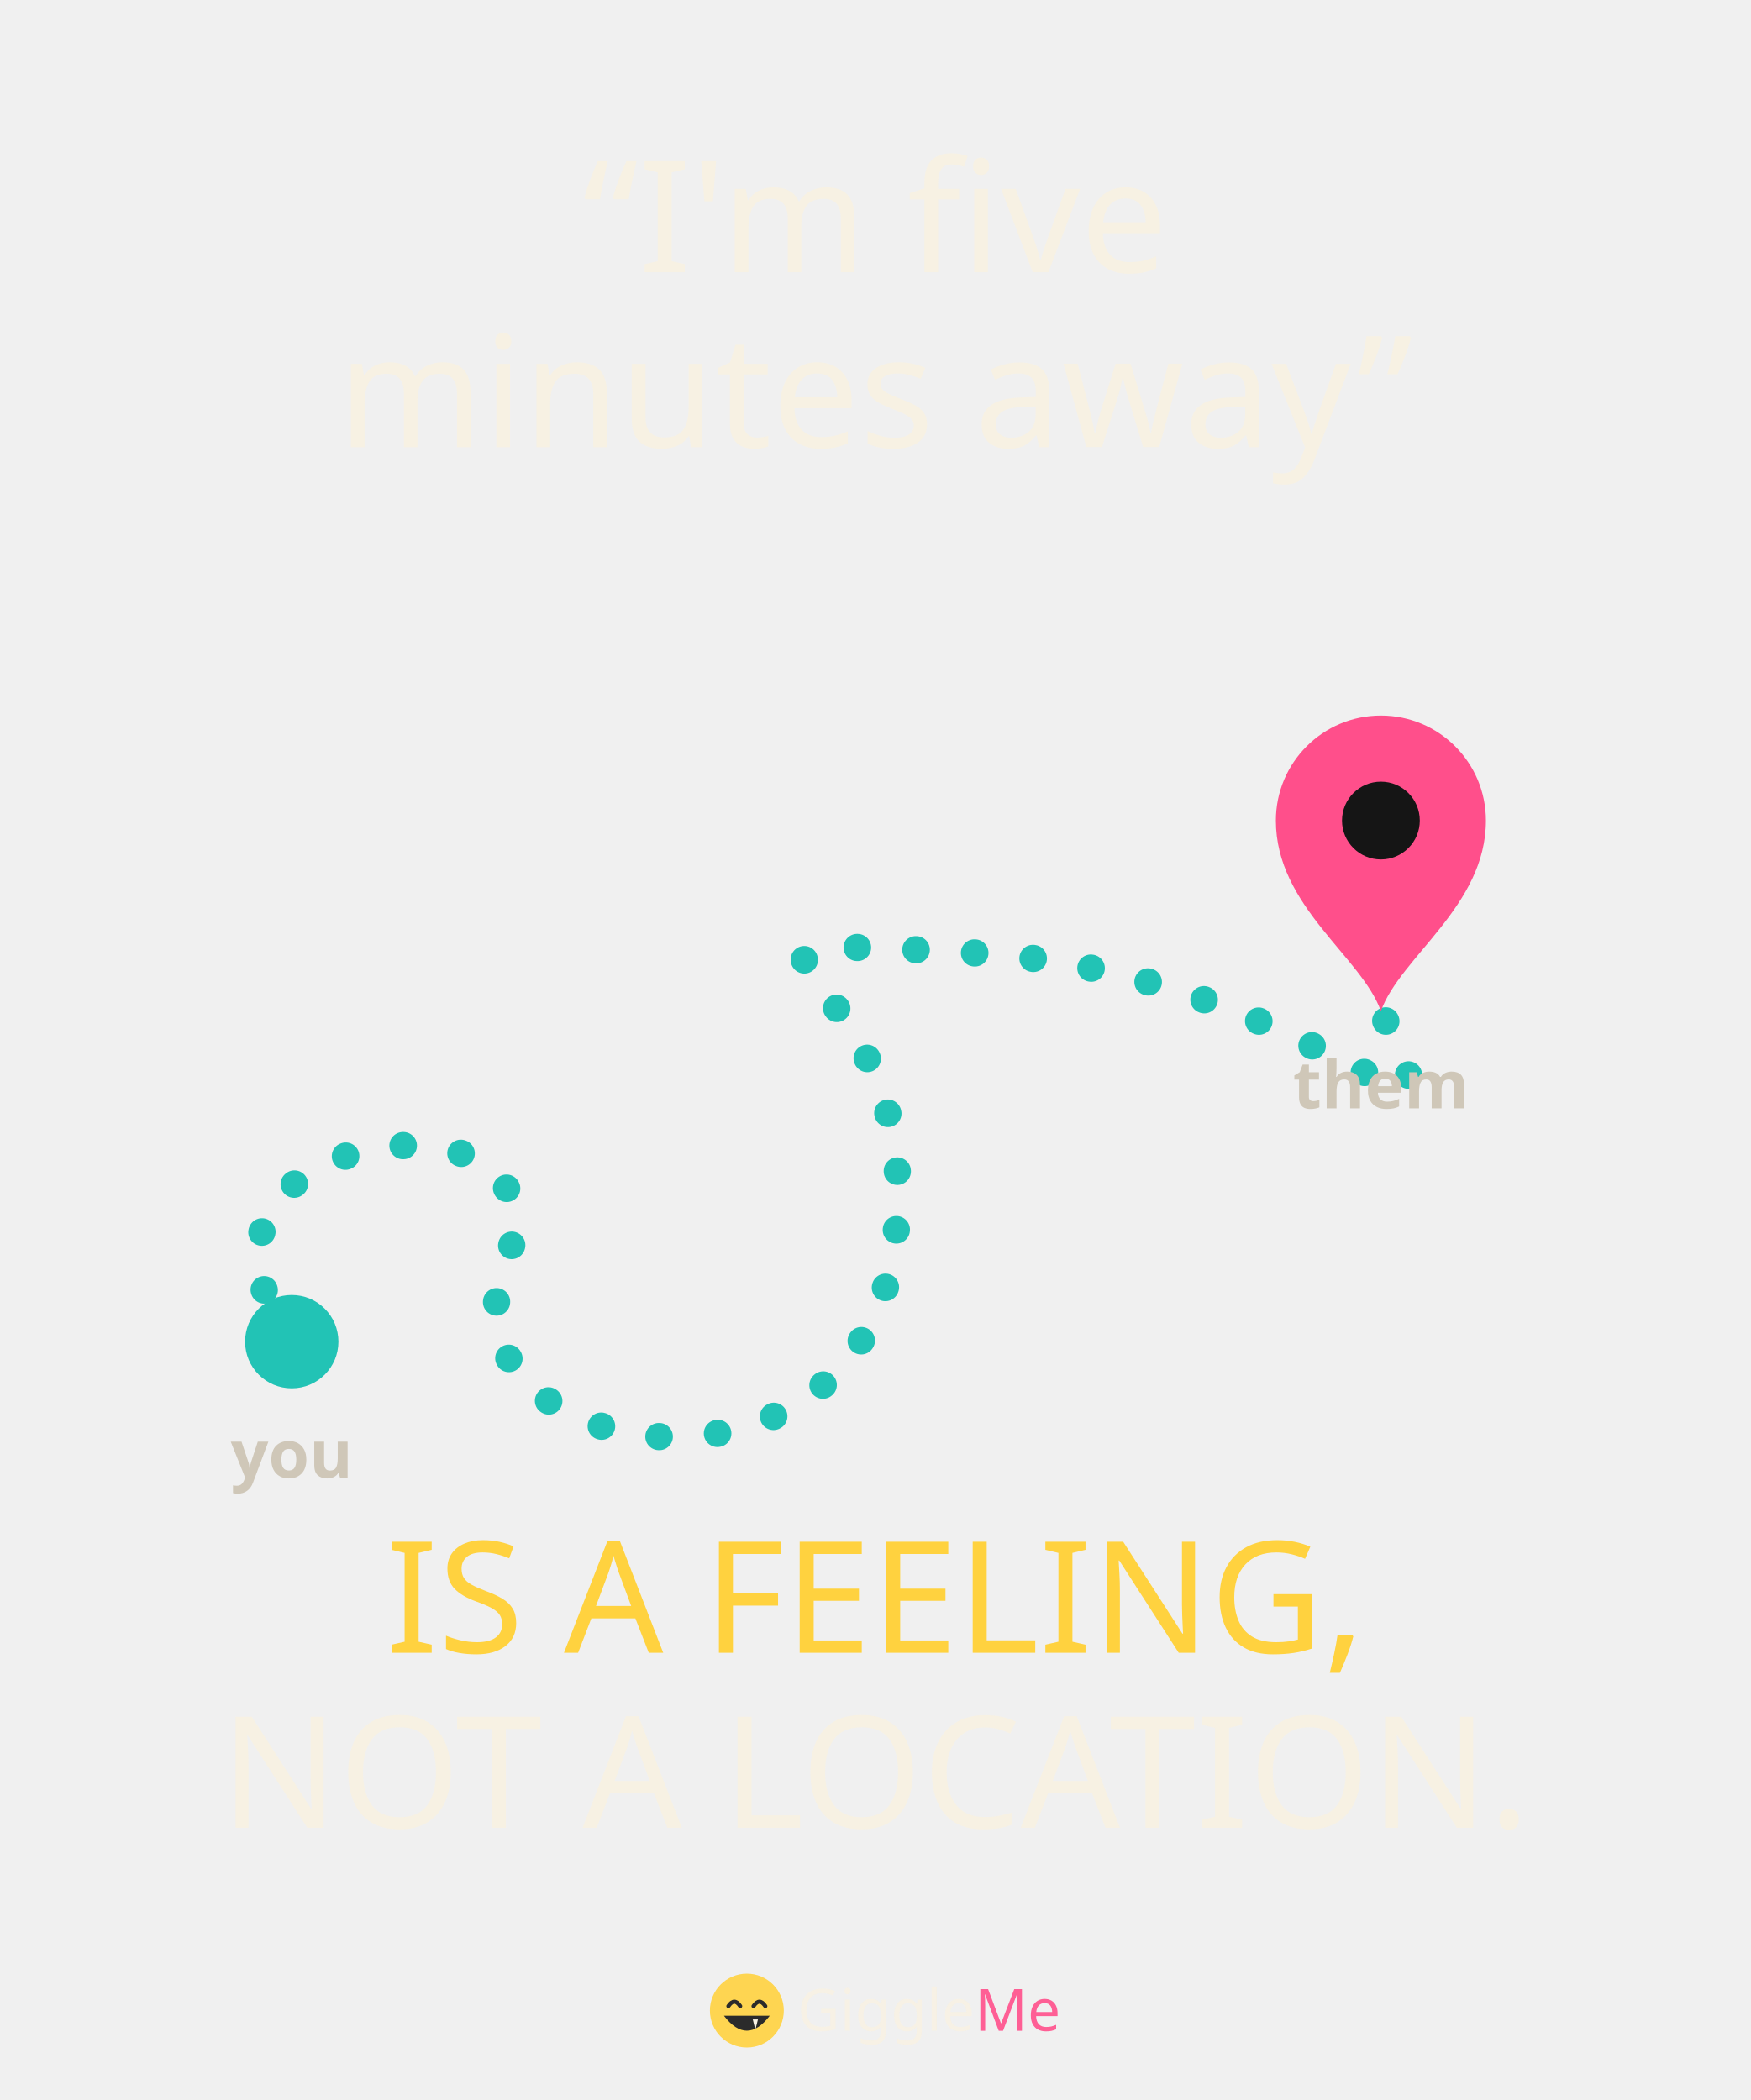
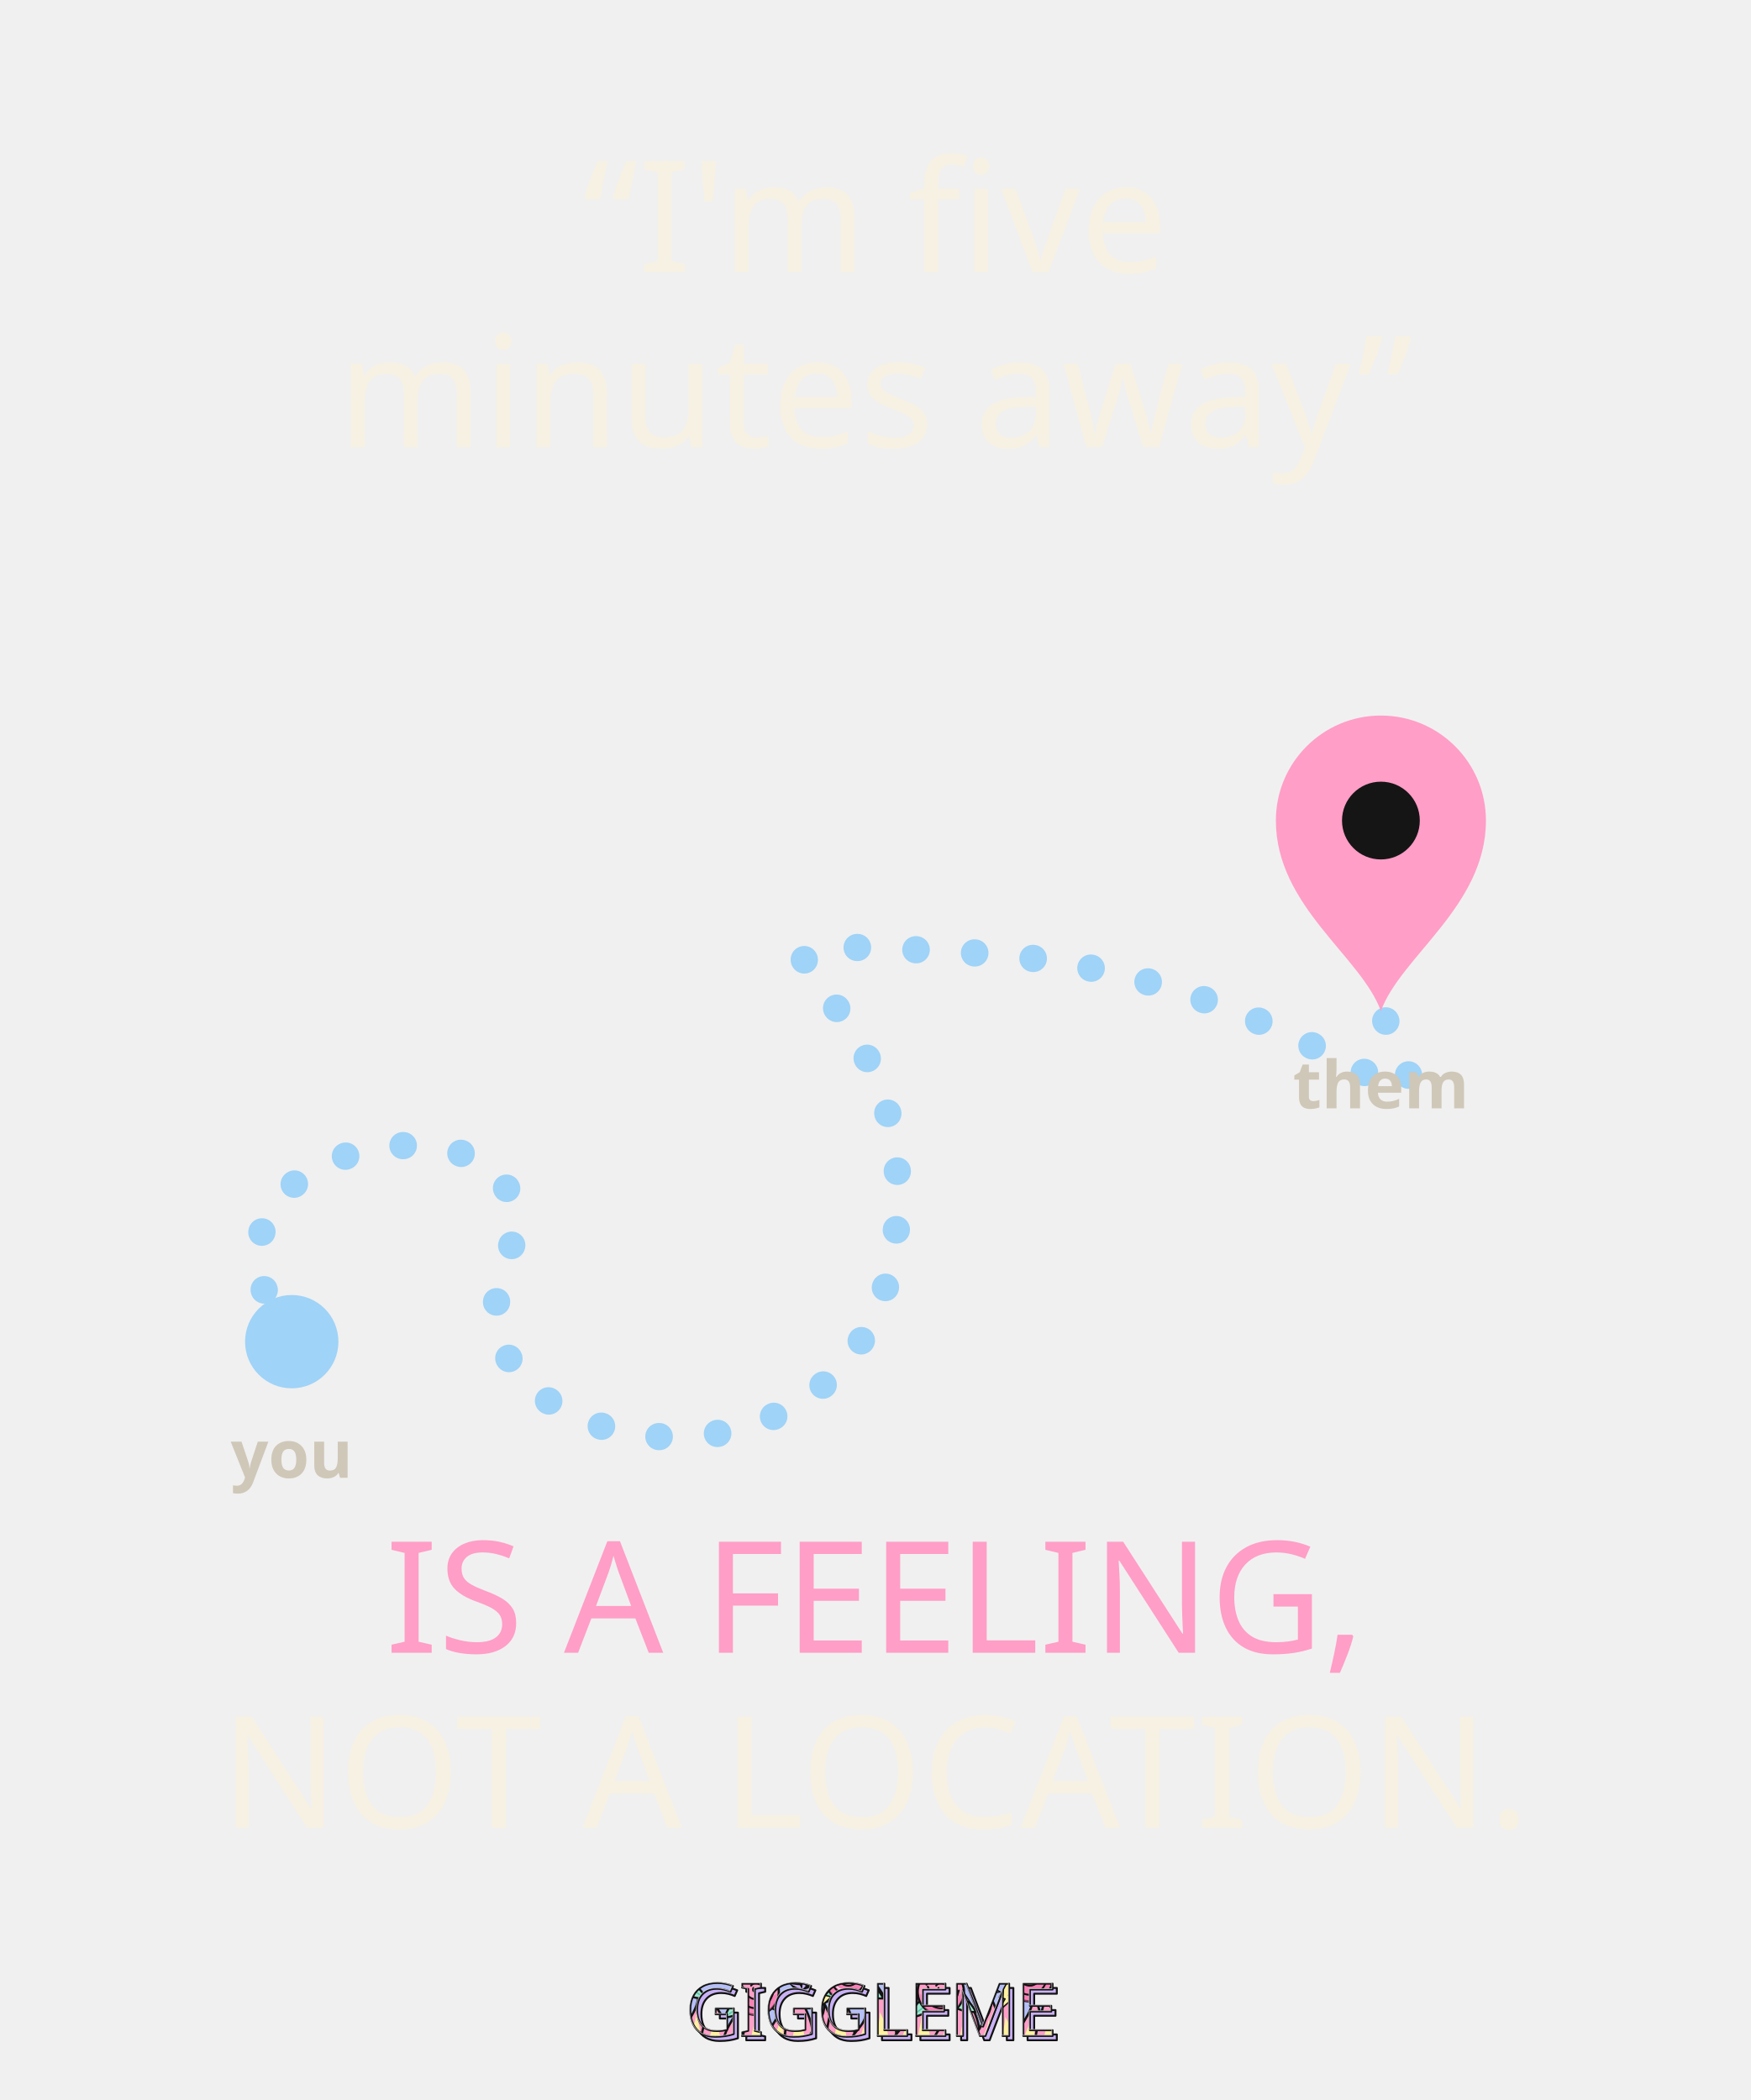
<svg xmlns="http://www.w3.org/2000/svg" viewBox="0 0 4500 5400">
-   <path d="M 750 3450 C 350 2900, 1500 2750, 1300 3250 S 2200 3950, 2300 3200 S 1600 2400, 2500 2450 S 3800 3100, 3550 2600" fill="none" stroke="#22C3B5" stroke-width="70" stroke-linecap="round" stroke-dasharray="1 150" />
-   <circle cx="750" cy="3450" r="120" fill="#22C3B5" />
+   <path d="M 750 3450 C 350 2900, 1500 2750, 1300 3250 S 2200 3950, 2300 3200 S 1600 2400, 2500 2450 S 3800 3100, 3550 2600" fill="none" stroke="#9FD3F7" stroke-width="70" stroke-linecap="round" stroke-dasharray="1 150" />
+   <circle cx="750" cy="3450" r="120" fill="#9FD3F7" />
  <text x="750" y="3800" text-anchor="middle" font-family="Space Mono" font-weight="700" font-size="170" fill="#CFC7B8">you</text>
  <g transform="translate(3550 2600)">
-     <path d="M 0 0 C -50 -140, -270 -270, -270 -490 A 270 270 0 1 1 270 -490 C 270 -270, 50 -140, 0 0 Z" fill="#FF4F8B" />
+     <path d="M 0 0 C -50 -140, -270 -270, -270 -490 A 270 270 0 1 1 270 -490 C 270 -270, 50 -140, 0 0 Z" fill="#FF9EC7" />
    <circle cx="0" cy="-490" r="100" fill="#151515" />
  </g>
  <text x="3550" y="2850" text-anchor="middle" font-family="Space Mono" font-weight="700" font-size="170" fill="#CFC7B8">them</text>
  <text x="2250" y="700" data-w="3500" text-anchor="middle" font-family="Shrikhand" font-size="400" fill="#F7F1E3">“I'm five</text>
  <text x="2250" y="1150" data-w="3700" text-anchor="middle" font-family="Shrikhand" font-size="400" fill="#F7F1E3">minutes away”</text>
-   <text x="2250" y="4250" data-w="3900" text-anchor="middle" font-family="Archivo Black" font-size="400" fill="#FFD23F">IS A FEELING,</text>
+   <text x="2250" y="4250" data-w="3900" text-anchor="middle" font-family="Archivo Black" font-size="400" fill="#FF9EC7">IS A FEELING,</text>
  <text x="2250" y="4700" data-w="3900" text-anchor="middle" font-family="Archivo Black" font-size="400" fill="#F7F1E3">NOT A LOCATION.</text>
-   <g opacity="0.9">
-     <g transform="translate(1920 5170)">
-       <circle r="95" fill="#FFD23F" />
-       <path d="M -47.5 -11.4 q 15.2 -22.8 30.4 0" fill="none" stroke="#151515" stroke-width="10.45" stroke-linecap="round" />
-       <path d="M 17.1 -11.4 q 15.2 -22.8 30.4 0" fill="none" stroke="#151515" stroke-width="10.45" stroke-linecap="round" />
-       <path d="M -58.9 13.3 Q 0 90.25 58.9 13.3 Z" fill="#151515" />
-       <path d="M 15.2 22.8 L 28.5 22.8 L 21.85 49.4 Z" fill="#F7F1E3" />
-     </g>
-     <text x="2050" y="5222" font-family="Titan One" font-size="150" fill="#F7F1E3">Giggle<tspan fill="#FF4F8B">Me</tspan>
-     </text>
+   <g transform="translate(1595.7 4789.3) scale(0.4957)">
+     <defs>
+       <clipPath id="tag13">
+         <text x="1300" y="900" text-anchor="middle" font-family="Rye" font-size="380">GIGGLEME</text>
+       </clipPath>
+     </defs>
+     <g transform="translate(22 22)" fill="#C9B1F5">
+       <text x="1300" y="900" text-anchor="middle" font-family="Rye" font-size="380">GIGGLEME</text>
+     </g>
+     <g transform="translate(22 22)" fill="none" stroke="#121212" stroke-width="10" stroke-linejoin="round">
+       <text x="1300" y="900" text-anchor="middle" font-family="Rye" font-size="380">GIGGLEME</text>
+     </g>
+     <g clip-path="url(#tag13)">
+       <rect width="2600" height="1250" fill="#9FD3F7" />
+       <path d="M -60 420 q 80 -60 160 0 t 160 0" fill="none" stroke="#64AEE3" stroke-width="16" />
+       <path d="M 260 420 q 80 -60 160 0 t 160 0" fill="none" stroke="#64AEE3" stroke-width="16" />
+       <path d="M 580 420 q 80 -60 160 0 t 160 0" fill="none" stroke="#64AEE3" stroke-width="16" />
+       <path d="M 900 420 q 80 -60 160 0 t 160 0" fill="none" stroke="#64AEE3" stroke-width="16" />
+       <path d="M 1220 420 q 80 -60 160 0 t 160 0" fill="none" stroke="#64AEE3" stroke-width="16" />
+       <path d="M 1540 420 q 80 -60 160 0 t 160 0" fill="none" stroke="#64AEE3" stroke-width="16" />
+       <path d="M 1860 420 q 80 -60 160 0 t 160 0" fill="none" stroke="#64AEE3" stroke-width="16" />
+       <path d="M 2180 420 q 80 -60 160 0 t 160 0" fill="none" stroke="#64AEE3" stroke-width="16" />
+       <path d="M 2500 420 q 80 -60 160 0 t 160 0" fill="none" stroke="#64AEE3" stroke-width="16" />
+       <rect y="520" width="2600" height="1250" fill="#C9B1F5" opacity=".55" />
+       <path d="M -15.8 1000 C -25.8 892.0 14.2 870.4 30.2 784.0 C 144.2 881.2 134.2 935.2 124.2 1000 Z" fill="#FF9EC7" stroke="#121212" stroke-width="12" stroke-linejoin="round" />
+       <path d="M 22.2 1000 C 18.2 924.4 42.2 913.6 44.2 866.1 C 96.2 924.4 92.2 956.8 86.2 1000 Z" fill="#FFF1A0" />
+       <path d="M 92.5 1000 C 82.5 820.6 202.5 784.7 186.5 641.2 C 252.5 802.7 242.5 892.4 232.5 1000 Z" fill="#FF9EC7" stroke="#121212" stroke-width="12" stroke-linejoin="round" />
+       <path d="M 130.5 1000 C 126.5 874.4 174.5 856.5 172.5 777.5 C 204.5 874.4 200.5 928.2 194.5 1000 Z" fill="#FFF1A0" />
+       <path d="M 200.8 1000 C 190.8 873.6 230.8 848.3 246.8 747.2 C 360.8 861.0 350.8 924.2 340.8 1000 Z" fill="#FF9EC7" stroke="#121212" stroke-width="12" stroke-linejoin="round" />
+       <path d="M 238.8 1000 C 234.8 911.5 258.8 898.9 260.8 843.3 C 312.8 911.5 308.8 949.4 302.8 1000 Z" fill="#FFF1A0" />
+       <path d="M 309.2 1000 C 299.2 825.3 419.2 790.4 403.2 650.7 C 469.2 807.9 459.2 895.2 449.2 1000 Z" fill="#FF9EC7" stroke="#121212" stroke-width="12" stroke-linejoin="round" />
+       <path d="M 347.2 1000 C 343.2 877.7 391.2 860.3 389.2 783.4 C 421.2 877.7 417.2 930.1 411.2 1000 Z" fill="#FFF1A0" />
+       <path d="M 417.5 1000 C 407.5 856.4 447.5 827.7 463.5 712.8 C 577.5 842.1 567.5 913.9 557.5 1000 Z" fill="#FF9EC7" stroke="#121212" stroke-width="12" stroke-linejoin="round" />
+       <path d="M 455.5 1000 C 451.5 899.5 475.5 885.1 477.5 822.0 C 529.5 899.5 525.5 942.6 519.5 1000 Z" fill="#FFF1A0" />
+       <path d="M 525.8 1000 C 515.8 834.5 635.8 801.4 619.8 669.0 C 685.8 818.0 675.8 900.7 665.8 1000 Z" fill="#FF9EC7" stroke="#121212" stroke-width="12" stroke-linejoin="round" />
+       <path d="M 563.8 1000 C 559.8 884.2 607.8 867.6 605.8 794.8 C 637.8 884.2 633.8 933.8 627.8 1000 Z" fill="#FFF1A0" />
+       <path d="M 634.2 1000 C 624.2 841.6 664.2 809.9 680.2 683.2 C 794.2 825.8 784.2 905.0 774.2 1000 Z" fill="#FF9EC7" stroke="#121212" stroke-width="12" stroke-linejoin="round" />
+       <path d="M 672.2 1000 C 668.2 889.1 692.2 873.3 694.2 803.6 C 746.2 889.1 742.2 936.6 736.2 1000 Z" fill="#FFF1A0" />
+       <path d="M 742.5 1000 C 732.5 847.5 852.5 817.0 836.5 695.0 C 902.5 832.2 892.5 908.5 882.5 1000 Z" fill="#FF9EC7" stroke="#121212" stroke-width="12" stroke-linejoin="round" />
+       <path d="M 780.5 1000 C 776.5 893.2 824.5 878.0 822.5 810.9 C 854.5 893.2 850.5 939.0 844.5 1000 Z" fill="#FFF1A0" />
+       <path d="M 850.8 1000 C 840.8 830.1 880.8 796.2 896.8 660.3 C 1010.8 813.2 1000.8 898.1 990.8 1000 Z" fill="#FF9EC7" stroke="#121212" stroke-width="12" stroke-linejoin="round" />
+       <path d="M 888.8 1000 C 884.8 881.1 908.8 864.1 910.8 789.4 C 962.8 881.1 958.8 932.1 952.8 1000 Z" fill="#FFF1A0" />
+       <path d="M 959.2 1000 C 949.2 863.4 1069.2 836.1 1053.2 726.9 C 1119.2 849.8 1109.2 918.1 1099.2 1000 Z" fill="#FF9EC7" stroke="#121212" stroke-width="12" stroke-linejoin="round" />
+       <path d="M 997.2 1000 C 993.2 904.4 1041.2 890.7 1039.2 830.7 C 1071.2 904.4 1067.2 945.4 1061.2 1000 Z" fill="#FFF1A0" />
+       <path d="M 1067.5 1000 C 1057.5 822.8 1097.5 787.3 1113.5 645.6 C 1227.5 805.1 1217.5 893.7 1207.5 1000 Z" fill="#FF9EC7" stroke="#121212" stroke-width="12" stroke-linejoin="round" />
+       <path d="M 1105.5 1000 C 1101.5 875.9 1125.5 858.2 1127.5 780.2 C 1179.5 875.9 1175.5 929.1 1169.5 1000 Z" fill="#FFF1A0" />
+       <path d="M 1175.8 1000 C 1165.8 881.3 1285.8 857.5 1269.8 762.5 C 1335.8 869.4 1325.8 928.8 1315.8 1000 Z" fill="#FF9EC7" stroke="#121212" stroke-width="12" stroke-linejoin="round" />
+       <path d="M 1213.8 1000 C 1209.8 916.9 1257.8 905.0 1255.8 852.8 C 1287.8 916.9 1283.8 952.5 1277.8 1000 Z" fill="#FFF1A0" />
+       <path d="M 1284.2 1000 C 1274.2 820.0 1314.2 784.0 1330.2 640.0 C 1444.2 802.0 1434.2 892.0 1424.2 1000 Z" fill="#FF9EC7" stroke="#121212" stroke-width="12" stroke-linejoin="round" />
+       <path d="M 1322.2 1000 C 1318.2 874.0 1342.2 856.0 1344.2 776.8 C 1396.2 874.0 1392.2 928.0 1386.2 1000 Z" fill="#FFF1A0" />
+       <path d="M 1392.5 1000 C 1382.5 884.2 1502.5 861.0 1486.5 768.4 C 1552.5 872.6 1542.5 930.5 1532.5 1000 Z" fill="#FF9EC7" stroke="#121212" stroke-width="12" stroke-linejoin="round" />
+       <path d="M 1430.5 1000 C 1426.5 918.9 1474.5 907.3 1472.5 856.4 C 1504.5 918.9 1500.5 953.7 1494.5 1000 Z" fill="#FFF1A0" />
+       <path d="M 1500.8 1000 C 1490.8 822.0 1530.8 786.4 1546.8 644.1 C 1660.8 804.2 1650.8 893.2 1640.8 1000 Z" fill="#FF9EC7" stroke="#121212" stroke-width="12" stroke-linejoin="round" />
+       <path d="M 1538.8 1000 C 1534.8 875.4 1558.8 857.6 1560.8 779.3 C 1612.8 875.4 1608.8 928.8 1602.8 1000 Z" fill="#FFF1A0" />
+       <path d="M 1609.2 1000 C 1599.2 866.1 1719.2 839.4 1703.2 732.3 C 1769.2 852.8 1759.2 919.7 1749.2 1000 Z" fill="#FF9EC7" stroke="#121212" stroke-width="12" stroke-linejoin="round" />
+       <path d="M 1647.2 1000 C 1643.2 906.3 1691.2 892.9 1689.2 834.0 C 1721.2 906.3 1717.2 946.5 1711.2 1000 Z" fill="#FFF1A0" />
+       <path d="M 1717.5 1000 C 1707.5 828.7 1747.5 794.4 1763.5 657.4 C 1877.5 811.6 1867.5 897.2 1857.5 1000 Z" fill="#FF9EC7" stroke="#121212" stroke-width="12" stroke-linejoin="round" />
+       <path d="M 1755.5 1000 C 1751.5 880.1 1775.5 863.0 1777.5 787.6 C 1829.5 880.1 1825.5 931.5 1819.5 1000 Z" fill="#FFF1A0" />
+       <path d="M 1825.8 1000 C 1815.8 849.8 1935.8 819.8 1919.8 699.7 C 1985.8 834.8 1975.8 909.9 1965.8 1000 Z" fill="#FF9EC7" stroke="#121212" stroke-width="12" stroke-linejoin="round" />
+       <path d="M 1863.8 1000 C 1859.8 894.9 1907.8 879.9 1905.8 813.8 C 1937.8 894.9 1933.8 939.9 1927.8 1000 Z" fill="#FFF1A0" />
+       <path d="M 1934.2 1000 C 1924.2 839.6 1964.2 807.5 1980.2 679.1 C 2094.2 823.5 2084.2 903.7 2074.2 1000 Z" fill="#FF9EC7" stroke="#121212" stroke-width="12" stroke-linejoin="round" />
+       <path d="M 1972.2 1000 C 1968.2 887.7 1992.2 871.6 1994.2 801.1 C 2046.2 887.7 2042.2 935.8 2036.2 1000 Z" fill="#FFF1A0" />
+       <path d="M 2042.5 1000 C 2032.5 836.3 2152.5 803.6 2136.5 672.6 C 2202.5 820.0 2192.5 901.8 2182.5 1000 Z" fill="#FF9EC7" stroke="#121212" stroke-width="12" stroke-linejoin="round" />
+       <path d="M 2080.5 1000 C 2076.5 885.4 2124.5 869.1 2122.5 797.0 C 2154.5 885.4 2150.5 934.5 2144.5 1000 Z" fill="#FFF1A0" />
+       <path d="M 2150.8 1000 C 2140.8 853.9 2180.8 824.7 2196.8 707.8 C 2310.8 839.3 2300.8 912.3 2290.8 1000 Z" fill="#FF9EC7" stroke="#121212" stroke-width="12" stroke-linejoin="round" />
+       <path d="M 2188.8 1000 C 2184.8 897.7 2208.8 883.1 2210.8 818.8 C 2262.8 897.7 2258.8 941.6 2252.8 1000 Z" fill="#FFF1A0" />
+       <path d="M 2259.2 1000 C 2249.2 826.5 2369.2 791.8 2353.2 653.0 C 2419.2 809.2 2409.2 895.9 2399.2 1000 Z" fill="#FF9EC7" stroke="#121212" stroke-width="12" stroke-linejoin="round" />
+       <path d="M 2297.2 1000 C 2293.2 878.6 2341.2 861.2 2339.2 784.9 C 2371.2 878.6 2367.2 930.6 2361.2 1000 Z" fill="#FFF1A0" />
+       <path d="M 2367.5 1000 C 2357.5 870.8 2397.5 844.9 2413.5 741.6 C 2527.5 857.9 2517.5 922.5 2507.5 1000 Z" fill="#FF9EC7" stroke="#121212" stroke-width="12" stroke-linejoin="round" />
+       <path d="M 2405.5 1000 C 2401.5 909.5 2425.5 896.6 2427.5 839.8 C 2479.5 909.5 2475.5 948.3 2469.5 1000 Z" fill="#FFF1A0" />
+       <path d="M 2475.8 1000 C 2465.8 821.0 2585.8 785.2 2569.8 642.1 C 2635.8 803.1 2625.8 892.6 2615.8 1000 Z" fill="#FF9EC7" stroke="#121212" stroke-width="12" stroke-linejoin="round" />
+       <path d="M 2513.8 1000 C 2509.8 874.7 2557.8 856.8 2555.8 778.1 C 2587.8 874.7 2583.8 928.4 2577.8 1000 Z" fill="#FFF1A0" />
+       <g transform="translate(260.0 600.0) rotate(140)">
+         <path d="M 0 0 Q 108 -66 210 0 Q 108 66 0 0 Z" fill="#9EE6CF" stroke="#121212" stroke-width="10.8" stroke-linejoin="round" />
+         <path d="M 18 0 Q 108 -9.6 180 0" fill="none" stroke="#5FBFA0" stroke-width="7.2" />
+         <path d="M 60 -30 Q 108 -48 144 -30" fill="none" stroke="#fff" stroke-opacity=".55" stroke-width="6" stroke-linecap="round" />
+       </g>
+       <g transform="translate(260.0 600.0) rotate(30)">
+         <path d="M 0 0 Q 108 -66 210 0 Q 108 66 0 0 Z" fill="#9EE6CF" stroke="#121212" stroke-width="10.8" stroke-linejoin="round" />
+         <path d="M 18 0 Q 108 -9.6 180 0" fill="none" stroke="#5FBFA0" stroke-width="7.2" />
+         <path d="M 60 -30 Q 108 -48 144 -30" fill="none" stroke="#fff" stroke-opacity=".55" stroke-width="6" stroke-linecap="round" />
+       </g>
+       <g transform="translate(260.0 600.0)">
+         <circle r="120" fill="#FF9EC7" stroke="#121212" stroke-width="12" />
+         <path d="M -110.4 12 A 110.4 110.4 0 0 0 110.4 12 Q 0 54 -110.4 12 Z" fill="#F06AA8" opacity=".55" />
+         <g fill="none" stroke="#121212" stroke-width="9.6" stroke-linecap="round">
+           <path d="M -93.6 -6 Q -74.4 81.6 0 86.4 Q 74.4 81.6 93.6 -6" />
+           <path d="M -67.2 -26.4 Q -43.2 45.6 12 38.4 Q 60 26.4 67.2 -36" />
+           <path d="M -74.4 -36 Q -36 -93.6 18 -76.8 Q 67.2 -62.4 74.4 -28.8" />
+           <path d="M -24 -31.2 Q -4.8 -55.2 24 -36 Q 36 -9.6 4.8 0 Q -19.2 2.4 -12 -19.2" />
+         </g>
+         <g fill="none" stroke="#fff" stroke-opacity=".75" stroke-width="6.6" stroke-linecap="round">
+           <path d="M -57.6 -57.6 Q -36 -79.2 -9.6 -79.2" />
+           <path d="M -72 24 Q -60 50.4 -36 60" />
+         </g>
+       </g>
+       <g transform="translate(700.0 670.0) rotate(140)">
+         <path d="M 0 0 Q 108 -66 210 0 Q 108 66 0 0 Z" fill="#9EE6CF" stroke="#121212" stroke-width="10.8" stroke-linejoin="round" />
+         <path d="M 18 0 Q 108 -9.6 180 0" fill="none" stroke="#5FBFA0" stroke-width="7.2" />
+         <path d="M 60 -30 Q 108 -48 144 -30" fill="none" stroke="#fff" stroke-opacity=".55" stroke-width="6" stroke-linecap="round" />
+       </g>
+       <g transform="translate(700.0 670.0) rotate(30)">
+         <path d="M 0 0 Q 108 -66 210 0 Q 108 66 0 0 Z" fill="#9EE6CF" stroke="#121212" stroke-width="10.8" stroke-linejoin="round" />
+         <path d="M 18 0 Q 108 -9.6 180 0" fill="none" stroke="#5FBFA0" stroke-width="7.2" />
+         <path d="M 60 -30 Q 108 -48 144 -30" fill="none" stroke="#fff" stroke-opacity=".55" stroke-width="6" stroke-linecap="round" />
+       </g>
+       <g transform="translate(700.0 670.0)">
+         <circle r="120" fill="#FF9EC7" stroke="#121212" stroke-width="12" />
+         <path d="M -110.4 12 A 110.4 110.4 0 0 0 110.4 12 Q 0 54 -110.4 12 Z" fill="#F06AA8" opacity=".55" />
+         <g fill="none" stroke="#121212" stroke-width="9.6" stroke-linecap="round">
+           <path d="M -93.6 -6 Q -74.4 81.6 0 86.4 Q 74.4 81.6 93.6 -6" />
+           <path d="M -67.2 -26.4 Q -43.2 45.6 12 38.4 Q 60 26.4 67.2 -36" />
+           <path d="M -74.4 -36 Q -36 -93.6 18 -76.8 Q 67.2 -62.4 74.4 -28.8" />
+           <path d="M -24 -31.2 Q -4.8 -55.2 24 -36 Q 36 -9.6 4.8 0 Q -19.2 2.4 -12 -19.2" />
+         </g>
+         <g fill="none" stroke="#fff" stroke-opacity=".75" stroke-width="6.6" stroke-linecap="round">
+           <path d="M -57.6 -57.6 Q -36 -79.2 -9.6 -79.2" />
+           <path d="M -72 24 Q -60 50.4 -36 60" />
+         </g>
+       </g>
+       <g transform="translate(1180.0 600.0) rotate(140)">
+         <path d="M 0 0 Q 108 -66 210 0 Q 108 66 0 0 Z" fill="#9EE6CF" stroke="#121212" stroke-width="10.8" stroke-linejoin="round" />
+         <path d="M 18 0 Q 108 -9.6 180 0" fill="none" stroke="#5FBFA0" stroke-width="7.2" />
+         <path d="M 60 -30 Q 108 -48 144 -30" fill="none" stroke="#fff" stroke-opacity=".55" stroke-width="6" stroke-linecap="round" />
+       </g>
+       <g transform="translate(1180.0 600.0) rotate(30)">
+         <path d="M 0 0 Q 108 -66 210 0 Q 108 66 0 0 Z" fill="#9EE6CF" stroke="#121212" stroke-width="10.8" stroke-linejoin="round" />
+         <path d="M 18 0 Q 108 -9.6 180 0" fill="none" stroke="#5FBFA0" stroke-width="7.2" />
+         <path d="M 60 -30 Q 108 -48 144 -30" fill="none" stroke="#fff" stroke-opacity=".55" stroke-width="6" stroke-linecap="round" />
+       </g>
+       <g transform="translate(1180.0 600.0)">
+         <circle r="120" fill="#FF9EC7" stroke="#121212" stroke-width="12" />
+         <path d="M -110.4 12 A 110.4 110.4 0 0 0 110.4 12 Q 0 54 -110.4 12 Z" fill="#F06AA8" opacity=".55" />
+         <g fill="none" stroke="#121212" stroke-width="9.6" stroke-linecap="round">
+           <path d="M -93.6 -6 Q -74.4 81.6 0 86.4 Q 74.4 81.6 93.6 -6" />
+           <path d="M -67.2 -26.4 Q -43.2 45.6 12 38.4 Q 60 26.4 67.2 -36" />
+           <path d="M -74.4 -36 Q -36 -93.6 18 -76.8 Q 67.2 -62.4 74.4 -28.8" />
+           <path d="M -24 -31.2 Q -4.8 -55.2 24 -36 Q 36 -9.6 4.8 0 Q -19.2 2.4 -12 -19.2" />
+         </g>
+         <g fill="none" stroke="#fff" stroke-opacity=".75" stroke-width="6.6" stroke-linecap="round">
+           <path d="M -57.6 -57.6 Q -36 -79.2 -9.6 -79.2" />
+           <path d="M -72 24 Q -60 50.4 -36 60" />
+         </g>
+       </g>
+       <g transform="translate(1660.0 670.0) rotate(140)">
+         <path d="M 0 0 Q 108 -66 210 0 Q 108 66 0 0 Z" fill="#9EE6CF" stroke="#121212" stroke-width="10.8" stroke-linejoin="round" />
+         <path d="M 18 0 Q 108 -9.6 180 0" fill="none" stroke="#5FBFA0" stroke-width="7.2" />
+         <path d="M 60 -30 Q 108 -48 144 -30" fill="none" stroke="#fff" stroke-opacity=".55" stroke-width="6" stroke-linecap="round" />
+       </g>
+       <g transform="translate(1660.0 670.0) rotate(30)">
+         <path d="M 0 0 Q 108 -66 210 0 Q 108 66 0 0 Z" fill="#9EE6CF" stroke="#121212" stroke-width="10.8" stroke-linejoin="round" />
+         <path d="M 18 0 Q 108 -9.6 180 0" fill="none" stroke="#5FBFA0" stroke-width="7.2" />
+         <path d="M 60 -30 Q 108 -48 144 -30" fill="none" stroke="#fff" stroke-opacity=".55" stroke-width="6" stroke-linecap="round" />
+       </g>
+       <g transform="translate(1660.0 670.0)">
+         <circle r="120" fill="#FF9EC7" stroke="#121212" stroke-width="12" />
+         <path d="M -110.4 12 A 110.4 110.4 0 0 0 110.4 12 Q 0 54 -110.4 12 Z" fill="#F06AA8" opacity=".55" />
+         <g fill="none" stroke="#121212" stroke-width="9.6" stroke-linecap="round">
+           <path d="M -93.6 -6 Q -74.4 81.6 0 86.4 Q 74.4 81.6 93.6 -6" />
+           <path d="M -67.2 -26.4 Q -43.2 45.6 12 38.4 Q 60 26.4 67.2 -36" />
+           <path d="M -74.4 -36 Q -36 -93.6 18 -76.8 Q 67.2 -62.4 74.4 -28.8" />
+           <path d="M -24 -31.2 Q -4.8 -55.2 24 -36 Q 36 -9.6 4.8 0 Q -19.2 2.4 -12 -19.2" />
+         </g>
+         <g fill="none" stroke="#fff" stroke-opacity=".75" stroke-width="6.6" stroke-linecap="round">
+           <path d="M -57.6 -57.6 Q -36 -79.2 -9.6 -79.2" />
+           <path d="M -72 24 Q -60 50.4 -36 60" />
+         </g>
+       </g>
+       <g transform="translate(2120.0 600.0) rotate(140)">
+         <path d="M 0 0 Q 108 -66 210 0 Q 108 66 0 0 Z" fill="#9EE6CF" stroke="#121212" stroke-width="10.8" stroke-linejoin="round" />
+         <path d="M 18 0 Q 108 -9.6 180 0" fill="none" stroke="#5FBFA0" stroke-width="7.2" />
+         <path d="M 60 -30 Q 108 -48 144 -30" fill="none" stroke="#fff" stroke-opacity=".55" stroke-width="6" stroke-linecap="round" />
+       </g>
+       <g transform="translate(2120.0 600.0) rotate(30)">
+         <path d="M 0 0 Q 108 -66 210 0 Q 108 66 0 0 Z" fill="#9EE6CF" stroke="#121212" stroke-width="10.8" stroke-linejoin="round" />
+         <path d="M 18 0 Q 108 -9.6 180 0" fill="none" stroke="#5FBFA0" stroke-width="7.2" />
+         <path d="M 60 -30 Q 108 -48 144 -30" fill="none" stroke="#fff" stroke-opacity=".55" stroke-width="6" stroke-linecap="round" />
+       </g>
+       <g transform="translate(2120.0 600.0)">
+         <circle r="120" fill="#FF9EC7" stroke="#121212" stroke-width="12" />
+         <path d="M -110.4 12 A 110.4 110.4 0 0 0 110.4 12 Q 0 54 -110.4 12 Z" fill="#F06AA8" opacity=".55" />
+         <g fill="none" stroke="#121212" stroke-width="9.6" stroke-linecap="round">
+           <path d="M -93.6 -6 Q -74.4 81.6 0 86.4 Q 74.4 81.6 93.6 -6" />
+           <path d="M -67.2 -26.4 Q -43.2 45.6 12 38.4 Q 60 26.4 67.2 -36" />
+           <path d="M -74.4 -36 Q -36 -93.6 18 -76.8 Q 67.2 -62.4 74.4 -28.8" />
+           <path d="M -24 -31.2 Q -4.8 -55.2 24 -36 Q 36 -9.6 4.8 0 Q -19.2 2.4 -12 -19.2" />
+         </g>
+         <g fill="none" stroke="#fff" stroke-opacity=".75" stroke-width="6.6" stroke-linecap="round">
+           <path d="M -57.6 -57.6 Q -36 -79.2 -9.6 -79.2" />
+           <path d="M -72 24 Q -60 50.4 -36 60" />
+         </g>
+       </g>
+       <g transform="translate(480.0 400.0) rotate(0)">
+         <path d="M 0 0 L 0.0 -70.0 L -17.3 -23.8 Z" fill="#121212" />
+         <path d="M 0 0 L 0.0 -70.0 L 17.3 -23.8 Z" fill="#C9B1F5" />
+         <path d="M 0 0 L 66.6 -21.6 L 17.3 -23.8 Z" fill="#121212" />
+         <path d="M 0 0 L 66.6 -21.6 L 28.0 9.1 Z" fill="#C9B1F5" />
+         <path d="M 0 0 L 41.1 56.6 L 28.0 9.1 Z" fill="#121212" />
+         <path d="M 0 0 L 41.1 56.6 L 0.0 29.4 Z" fill="#C9B1F5" />
+         <path d="M 0 0 L -41.1 56.6 L 0.0 29.4 Z" fill="#121212" />
+         <path d="M 0 0 L -41.1 56.6 L -28.0 9.1 Z" fill="#C9B1F5" />
+         <path d="M 0 0 L -66.6 -21.6 L -28.0 9.1 Z" fill="#121212" />
+         <path d="M 0 0 L -66.6 -21.6 L -17.3 -23.8 Z" fill="#C9B1F5" />
+         <path d="M 0.0 -70.0 L 17.3 -23.8 L 66.6 -21.6 L 28.0 9.1 L 41.1 56.6 L 0.0 29.4 L -41.1 56.6 L -28.0 9.1 L -66.6 -21.6 L -17.3 -23.8 Z" fill="none" stroke="#121212" stroke-width="5.6" stroke-linejoin="round" />
+       </g>
+       <g transform="translate(940.0 660.0) rotate(9)">
+         <path d="M 0 0 L 0.0 -70.0 L -17.3 -23.8 Z" fill="#121212" />
+         <path d="M 0 0 L 0.0 -70.0 L 17.3 -23.8 Z" fill="#C9B1F5" />
+         <path d="M 0 0 L 66.6 -21.6 L 17.3 -23.8 Z" fill="#121212" />
+         <path d="M 0 0 L 66.6 -21.6 L 28.0 9.1 Z" fill="#C9B1F5" />
+         <path d="M 0 0 L 41.1 56.6 L 28.0 9.1 Z" fill="#121212" />
+         <path d="M 0 0 L 41.1 56.6 L 0.0 29.4 Z" fill="#C9B1F5" />
+         <path d="M 0 0 L -41.1 56.6 L 0.0 29.4 Z" fill="#121212" />
+         <path d="M 0 0 L -41.1 56.6 L -28.0 9.1 Z" fill="#C9B1F5" />
+         <path d="M 0 0 L -66.6 -21.6 L -28.0 9.1 Z" fill="#121212" />
+         <path d="M 0 0 L -66.6 -21.6 L -17.3 -23.8 Z" fill="#C9B1F5" />
+         <path d="M 0.0 -70.0 L 17.3 -23.8 L 66.6 -21.6 L 28.0 9.1 L 41.1 56.6 L 0.0 29.4 L -41.1 56.6 L -28.0 9.1 L -66.6 -21.6 L -17.3 -23.8 Z" fill="none" stroke="#121212" stroke-width="5.6" stroke-linejoin="round" />
+       </g>
+       <g transform="translate(1420.0 400.0) rotate(18)">
+         <path d="M 0 0 L 0.0 -70.0 L -17.3 -23.8 Z" fill="#121212" />
+         <path d="M 0 0 L 0.0 -70.0 L 17.3 -23.8 Z" fill="#C9B1F5" />
+         <path d="M 0 0 L 66.6 -21.6 L 17.3 -23.8 Z" fill="#121212" />
+         <path d="M 0 0 L 66.6 -21.6 L 28.0 9.1 Z" fill="#C9B1F5" />
+         <path d="M 0 0 L 41.1 56.6 L 28.0 9.1 Z" fill="#121212" />
+         <path d="M 0 0 L 41.1 56.6 L 0.0 29.4 Z" fill="#C9B1F5" />
+         <path d="M 0 0 L -41.1 56.6 L 0.0 29.4 Z" fill="#121212" />
+         <path d="M 0 0 L -41.1 56.6 L -28.0 9.1 Z" fill="#C9B1F5" />
+         <path d="M 0 0 L -66.6 -21.6 L -28.0 9.1 Z" fill="#121212" />
+         <path d="M 0 0 L -66.6 -21.6 L -17.3 -23.8 Z" fill="#C9B1F5" />
+         <path d="M 0.0 -70.0 L 17.3 -23.8 L 66.6 -21.6 L 28.0 9.1 L 41.1 56.6 L 0.0 29.4 L -41.1 56.6 L -28.0 9.1 L -66.6 -21.6 L -17.3 -23.8 Z" fill="none" stroke="#121212" stroke-width="5.6" stroke-linejoin="round" />
+       </g>
+       <g transform="translate(1900.0 660.0) rotate(27)">
+         <path d="M 0 0 L 0.0 -70.0 L -17.3 -23.8 Z" fill="#121212" />
+         <path d="M 0 0 L 0.0 -70.0 L 17.3 -23.8 Z" fill="#C9B1F5" />
+         <path d="M 0 0 L 66.6 -21.6 L 17.3 -23.8 Z" fill="#121212" />
+         <path d="M 0 0 L 66.6 -21.6 L 28.0 9.1 Z" fill="#C9B1F5" />
+         <path d="M 0 0 L 41.1 56.6 L 28.0 9.1 Z" fill="#121212" />
+         <path d="M 0 0 L 41.1 56.6 L 0.0 29.4 Z" fill="#C9B1F5" />
+         <path d="M 0 0 L -41.1 56.6 L 0.0 29.4 Z" fill="#121212" />
+         <path d="M 0 0 L -41.1 56.6 L -28.0 9.1 Z" fill="#C9B1F5" />
+         <path d="M 0 0 L -66.6 -21.6 L -28.0 9.1 Z" fill="#121212" />
+         <path d="M 0 0 L -66.6 -21.6 L -17.3 -23.8 Z" fill="#C9B1F5" />
+         <path d="M 0.0 -70.0 L 17.3 -23.8 L 66.6 -21.6 L 28.0 9.1 L 41.1 56.6 L 0.0 29.4 L -41.1 56.6 L -28.0 9.1 L -66.6 -21.6 L -17.3 -23.8 Z" fill="none" stroke="#121212" stroke-width="5.6" stroke-linejoin="round" />
+       </g>
+       <g transform="translate(2380.0 400.0) rotate(36)">
+         <path d="M 0 0 L 0.0 -70.0 L -17.3 -23.8 Z" fill="#121212" />
+         <path d="M 0 0 L 0.0 -70.0 L 17.3 -23.8 Z" fill="#C9B1F5" />
+         <path d="M 0 0 L 66.6 -21.6 L 17.3 -23.8 Z" fill="#121212" />
+         <path d="M 0 0 L 66.6 -21.6 L 28.0 9.1 Z" fill="#C9B1F5" />
+         <path d="M 0 0 L 41.1 56.6 L 28.0 9.1 Z" fill="#121212" />
+         <path d="M 0 0 L 41.1 56.6 L 0.0 29.4 Z" fill="#C9B1F5" />
+         <path d="M 0 0 L -41.1 56.6 L 0.0 29.4 Z" fill="#121212" />
+         <path d="M 0 0 L -41.1 56.6 L -28.0 9.1 Z" fill="#C9B1F5" />
+         <path d="M 0 0 L -66.6 -21.6 L -28.0 9.1 Z" fill="#121212" />
+         <path d="M 0 0 L -66.6 -21.6 L -17.3 -23.8 Z" fill="#C9B1F5" />
+         <path d="M 0.0 -70.0 L 17.3 -23.8 L 66.6 -21.6 L 28.0 9.1 L 41.1 56.6 L 0.0 29.4 L -41.1 56.6 L -28.0 9.1 L -66.6 -21.6 L -17.3 -23.8 Z" fill="none" stroke="#121212" stroke-width="5.6" stroke-linejoin="round" />
+       </g>
+       <path transform="translate(120.0 700.0) rotate(15)" d="M -13.5 -90 L 40.5 -90 L 9 -13.5 L 40.5 -13.5 L -27 90 L -4.5 9 L -36 9 Z" fill="#FFF1A0" stroke="#121212" stroke-width="7.2" stroke-linejoin="round" />
+       <path transform="translate(1050.0 700.0) rotate(15)" d="M -13.5 -90 L 40.5 -90 L 9 -13.5 L 40.5 -13.5 L -27 90 L -4.5 9 L -36 9 Z" fill="#FFF1A0" stroke="#121212" stroke-width="7.2" stroke-linejoin="round" />
+       <path transform="translate(2000.0 700.0) rotate(15)" d="M -13.5 -90 L 40.5 -90 L 9 -13.5 L 40.5 -13.5 L -27 90 L -4.5 9 L -36 9 Z" fill="#FFF1A0" stroke="#121212" stroke-width="7.2" stroke-linejoin="round" />
+     </g>
+     <g fill="none" stroke="#121212" stroke-width="10" stroke-linejoin="round">
+       <text x="1300" y="900" text-anchor="middle" font-family="Rye" font-size="380">GIGGLEME</text>
+     </g>
+     <g fill="none" stroke="#FFFFFF" stroke-width="4" stroke-linejoin="round" transform="translate(-4 -4)" opacity=".6">
+       <text x="1300" y="900" text-anchor="middle" font-family="Rye" font-size="380">GIGGLEME</text>
+     </g>
  </g>
</svg>
